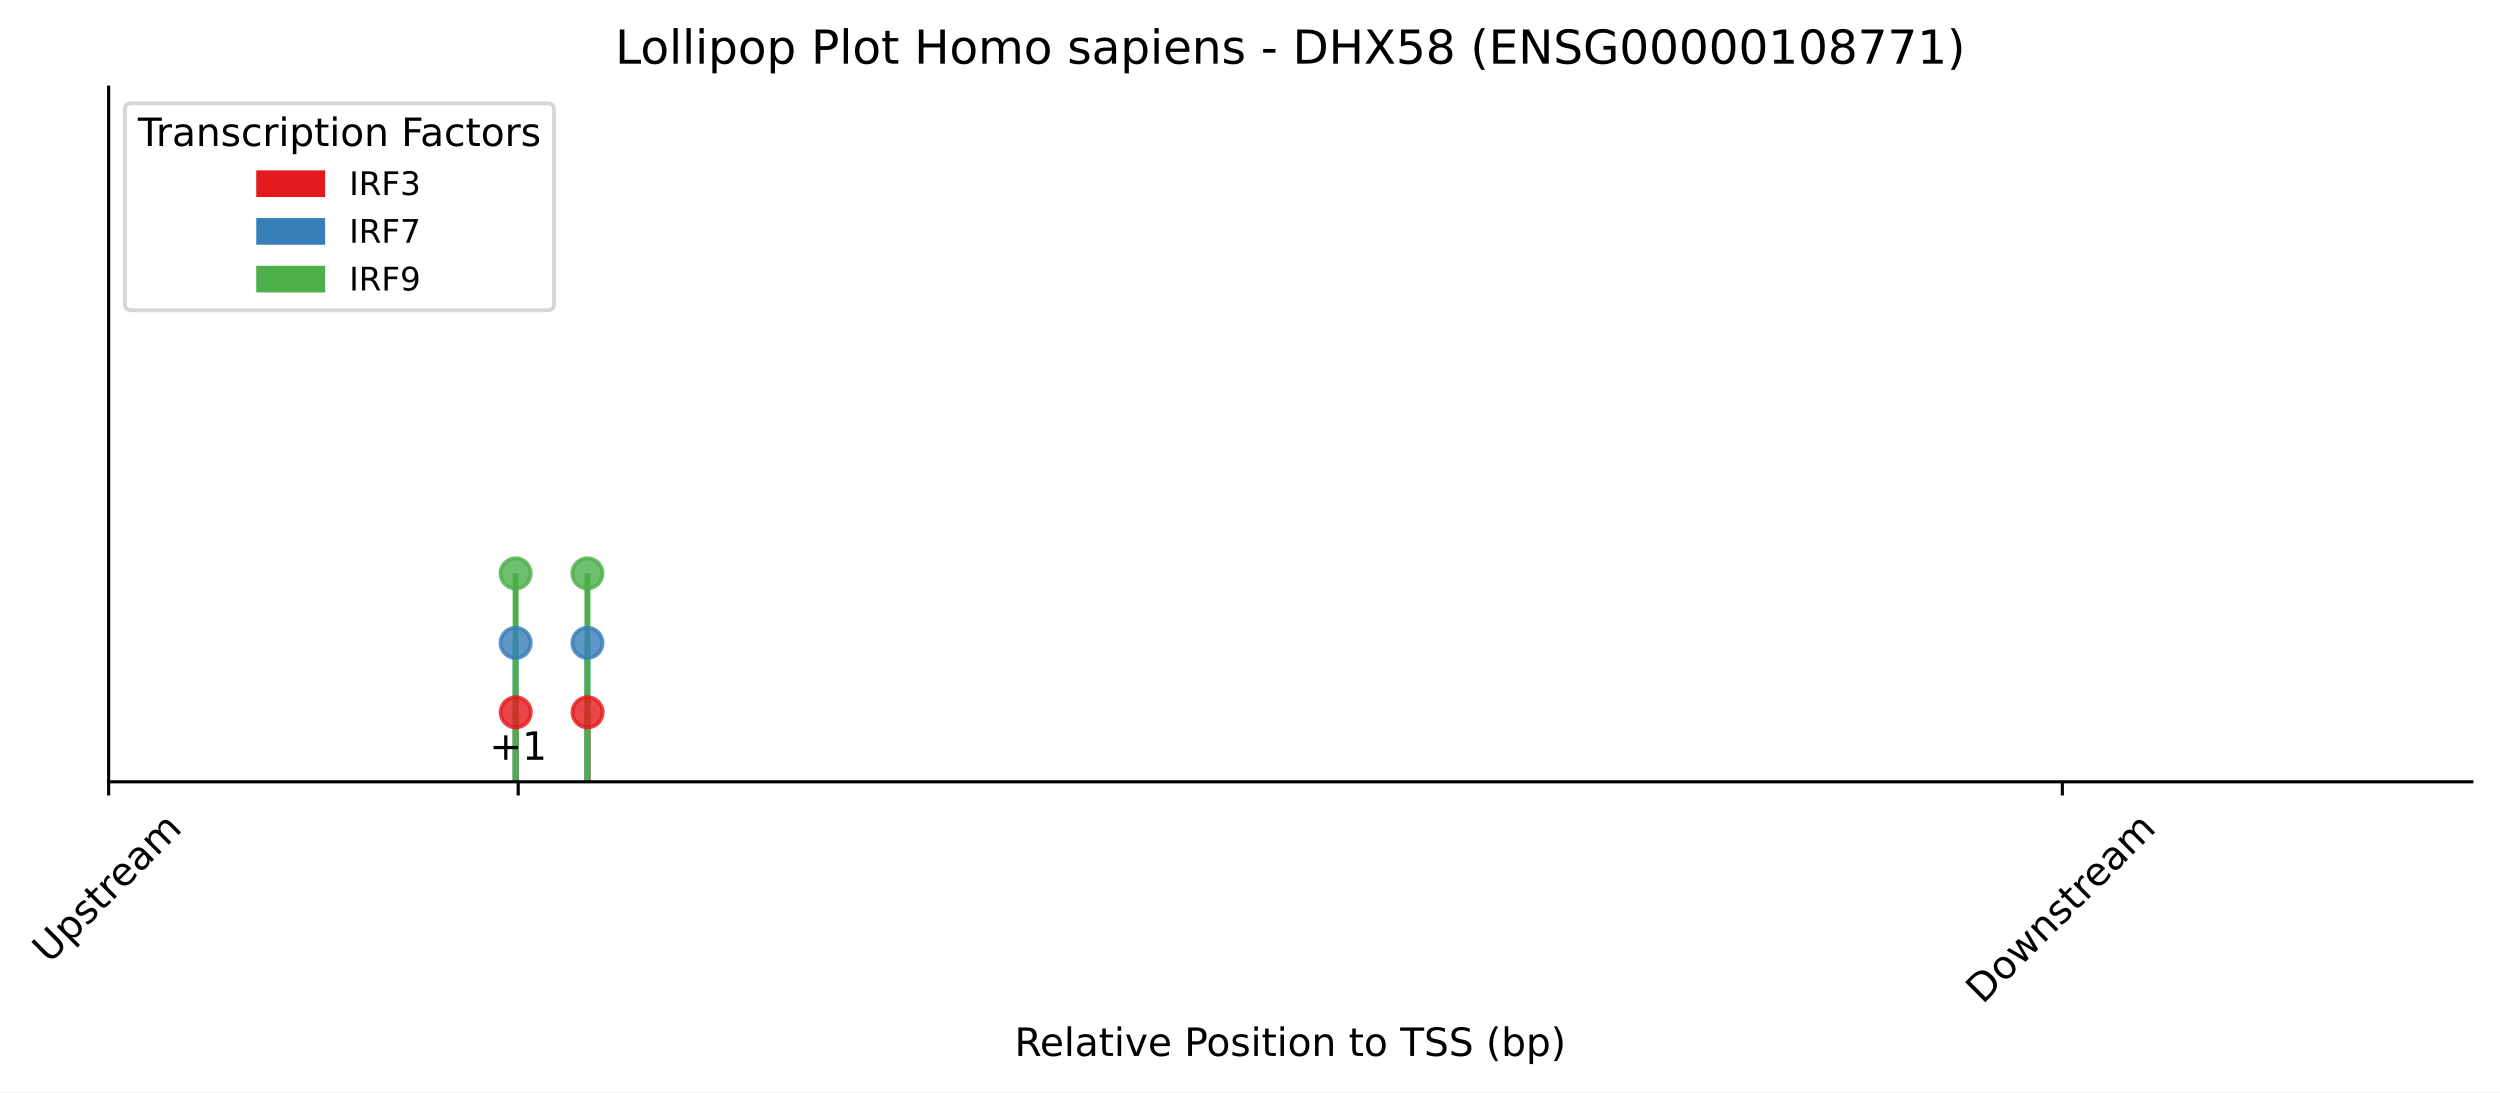
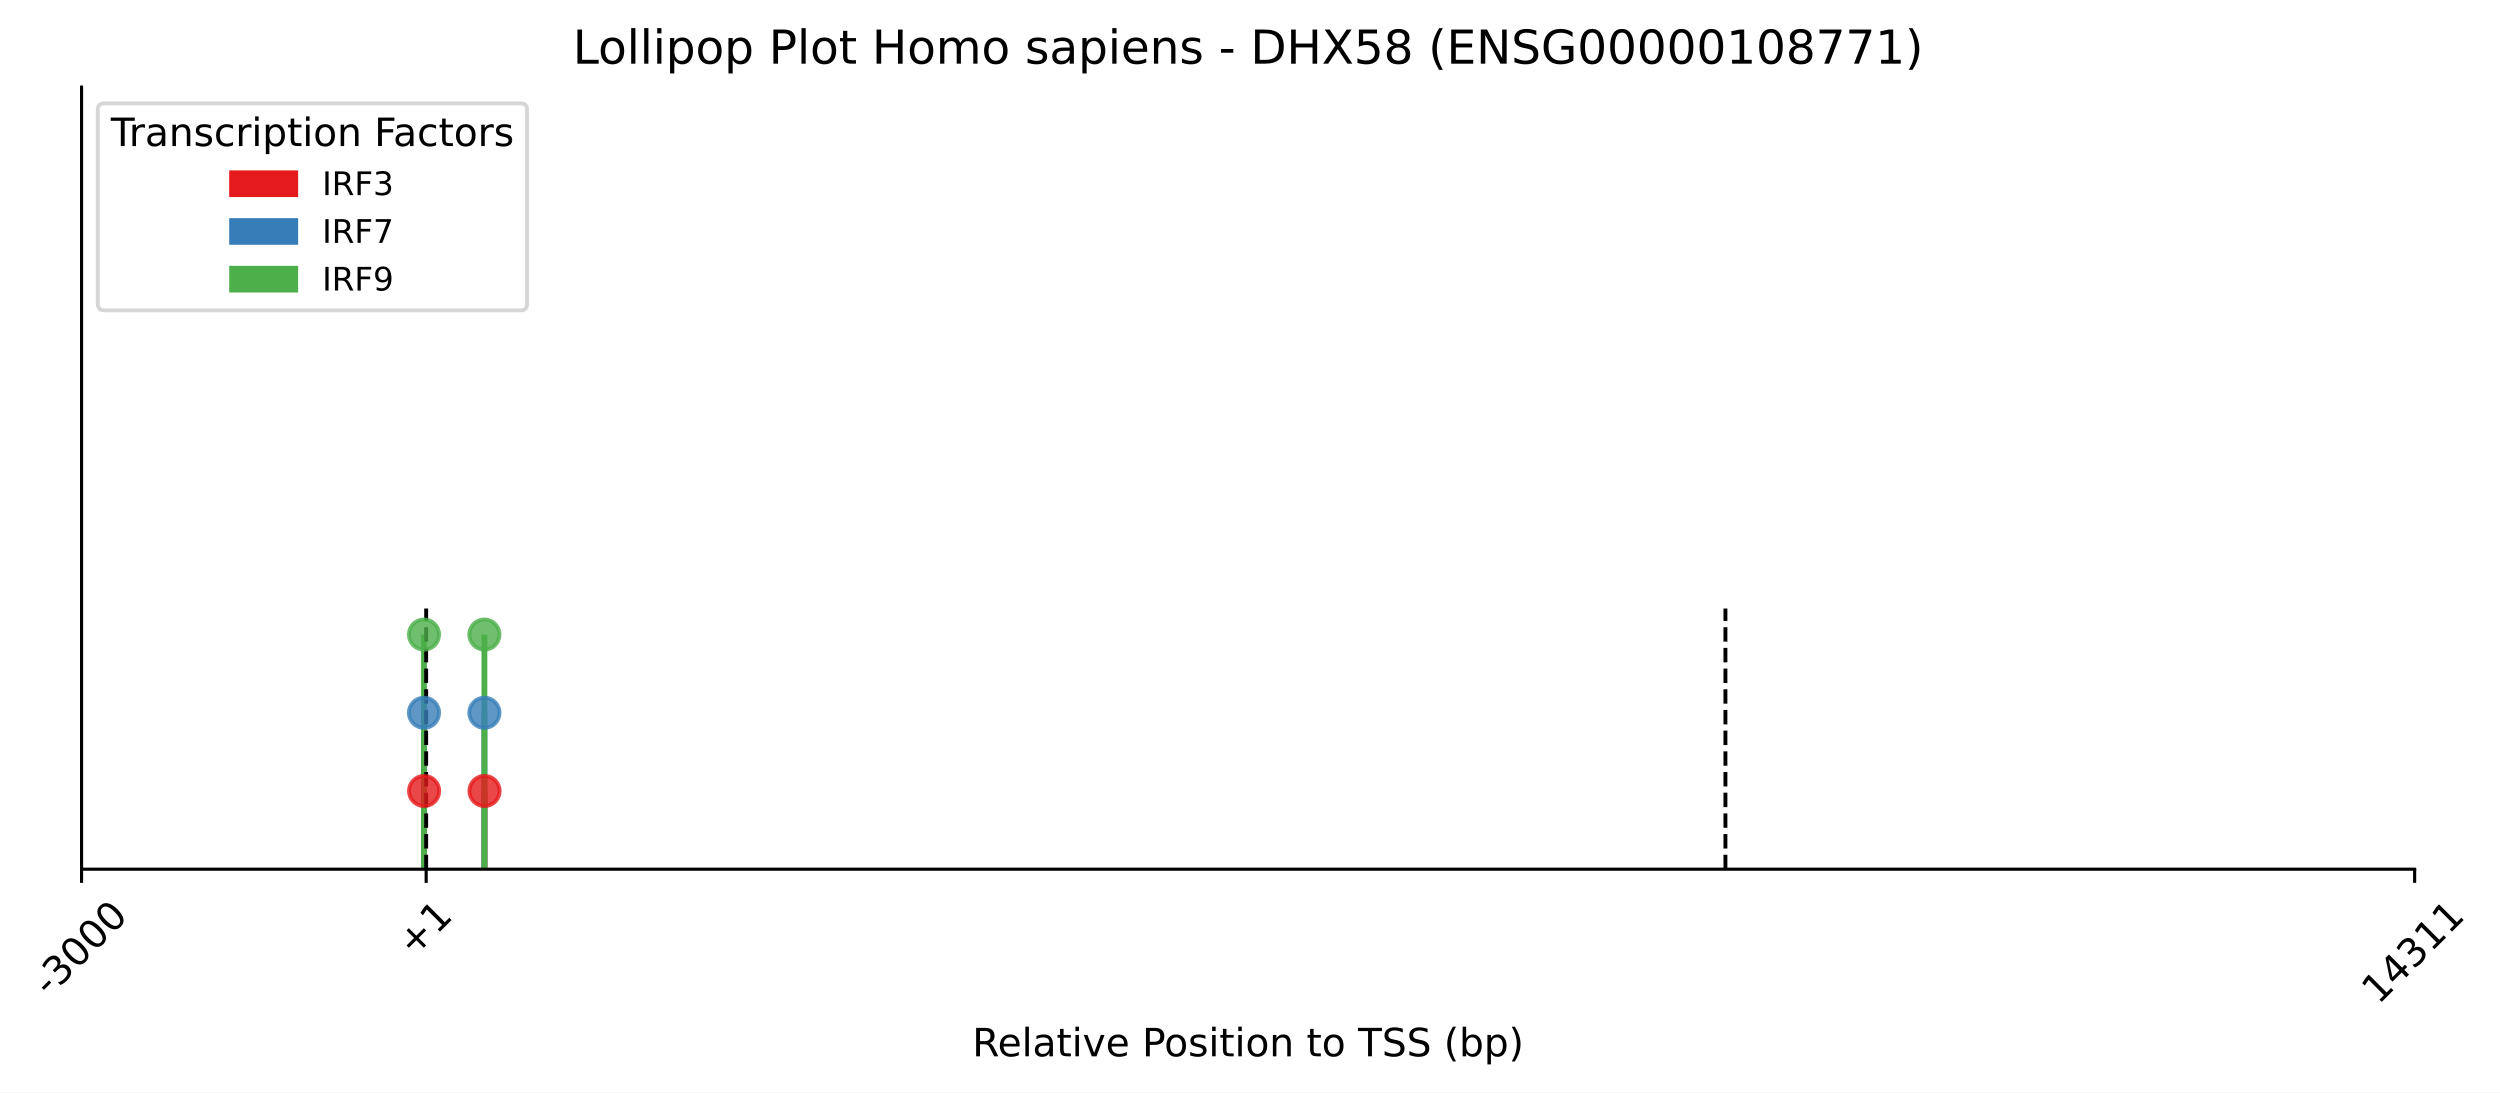
- <svg xmlns="http://www.w3.org/2000/svg" xmlns:xlink="http://www.w3.org/1999/xlink" width="640.663pt" height="279.88pt" viewBox="0 0 640.663 279.88" version="1.1">
+ <svg xmlns="http://www.w3.org/2000/svg" xmlns:xlink="http://www.w3.org/1999/xlink" width="640.495pt" height="279.902pt" viewBox="0 0 640.495 279.902" version="1.1">
  <defs>
    <style type="text/css">*{stroke-linejoin: round; stroke-linecap: butt}</style>
  </defs>
  <g id="figure_1">
    <g id="patch_1">
-       <path d="M -0 279.88  L 640.663 279.88  L 640.663 0  L -0 0  z " style="fill: #ffffff" />
+       <path d="M 0 279.902  L 640.495 279.902  L 640.495 0  L 0 0  z " style="fill: #ffffff" />
    </g>
    <g id="axes_1">
      <g id="patch_2">
-         <path d="M 27.841 200.348  L 633.463 200.348  L 633.463 22.318  L 27.841 22.318  z " style="fill: #ffffff" />
+         <path d="M 20.895 222.686  L 618.626 222.686  L 618.626 22.318  L 20.895 22.318  z " style="fill: #ffffff" />
      </g>
      <g id="matplotlib.axis_1">
        <g id="xtick_1">
          <g id="line2d_1">
            <defs>
-               <path id="m7aa090ef1b" d="M 0 0  L 0 3.5  " style="stroke: #000000; stroke-width: 0.8" />
+               <path id="m6e19805b40" d="M 0 0  L 0 3.5  " style="stroke: #000000; stroke-width: 0.8" />
            </defs>
            <g>
-               <use xlink:href="#m7aa090ef1b" x="27.841" y="200.348" style="stroke: #000000; stroke-width: 0.8" />
+               <use xlink:href="#m6e19805b40" x="20.895" y="222.686" style="stroke: #000000; stroke-width: 0.8" />
            </g>
          </g>
          <g id="text_1">
-             <g transform="translate(12.57291 247.1605) rotate(-45) scale(0.1 -0.1)">
+             <g transform="translate(12.57291 255.6056) rotate(-45) scale(0.1 -0.1)">
              <defs>
-                 <path id="DejaVuSans-55" d="M 556 4666  L 1191 4666  L 1191 1831  Q 1191 1081 1462 751  Q 1734 422 2344 422  Q 2950 422 3222 751  Q 3494 1081 3494 1831  L 3494 4666  L 4128 4666  L 4128 1753  Q 4128 841 3676 375  Q 3225 -91 2344 -91  Q 1459 -91 1007 375  Q 556 841 556 1753  L 556 4666  z " transform="scale(0.015625)" />
-                 <path id="DejaVuSans-70" d="M 1159 525  L 1159 -1331  L 581 -1331  L 581 3500  L 1159 3500  L 1159 2969  Q 1341 3281 1617 3432  Q 1894 3584 2278 3584  Q 2916 3584 3314 3078  Q 3713 2572 3713 1747  Q 3713 922 3314 415  Q 2916 -91 2278 -91  Q 1894 -91 1617 61  Q 1341 213 1159 525  z M 3116 1747  Q 3116 2381 2855 2742  Q 2594 3103 2138 3103  Q 1681 3103 1420 2742  Q 1159 2381 1159 1747  Q 1159 1113 1420 752  Q 1681 391 2138 391  Q 2594 391 2855 752  Q 3116 1113 3116 1747  z " transform="scale(0.015625)" />
-                 <path id="DejaVuSans-73" d="M 2834 3397  L 2834 2853  Q 2591 2978 2328 3040  Q 2066 3103 1784 3103  Q 1356 3103 1142 2972  Q 928 2841 928 2578  Q 928 2378 1081 2264  Q 1234 2150 1697 2047  L 1894 2003  Q 2506 1872 2764 1633  Q 3022 1394 3022 966  Q 3022 478 2636 193  Q 2250 -91 1575 -91  Q 1294 -91 989 -36  Q 684 19 347 128  L 347 722  Q 666 556 975 473  Q 1284 391 1588 391  Q 1994 391 2212 530  Q 2431 669 2431 922  Q 2431 1156 2273 1281  Q 2116 1406 1581 1522  L 1381 1569  Q 847 1681 609 1914  Q 372 2147 372 2553  Q 372 3047 722 3315  Q 1072 3584 1716 3584  Q 2034 3584 2315 3537  Q 2597 3491 2834 3397  z " transform="scale(0.015625)" />
-                 <path id="DejaVuSans-74" d="M 1172 4494  L 1172 3500  L 2356 3500  L 2356 3053  L 1172 3053  L 1172 1153  Q 1172 725 1289 603  Q 1406 481 1766 481  L 2356 481  L 2356 0  L 1766 0  Q 1100 0 847 248  Q 594 497 594 1153  L 594 3053  L 172 3053  L 172 3500  L 594 3500  L 594 4494  L 1172 4494  z " transform="scale(0.015625)" />
-                 <path id="DejaVuSans-72" d="M 2631 2963  Q 2534 3019 2420 3045  Q 2306 3072 2169 3072  Q 1681 3072 1420 2755  Q 1159 2438 1159 1844  L 1159 0  L 581 0  L 581 3500  L 1159 3500  L 1159 2956  Q 1341 3275 1631 3429  Q 1922 3584 2338 3584  Q 2397 3584 2469 3576  Q 2541 3569 2628 3553  L 2631 2963  z " transform="scale(0.015625)" />
-                 <path id="DejaVuSans-65" d="M 3597 1894  L 3597 1613  L 953 1613  Q 991 1019 1311 708  Q 1631 397 2203 397  Q 2534 397 2845 478  Q 3156 559 3463 722  L 3463 178  Q 3153 47 2828 -22  Q 2503 -91 2169 -91  Q 1331 -91 842 396  Q 353 884 353 1716  Q 353 2575 817 3079  Q 1281 3584 2069 3584  Q 2775 3584 3186 3129  Q 3597 2675 3597 1894  z M 3022 2063  Q 3016 2534 2758 2815  Q 2500 3097 2075 3097  Q 1594 3097 1305 2825  Q 1016 2553 972 2059  L 3022 2063  z " transform="scale(0.015625)" />
-                 <path id="DejaVuSans-61" d="M 2194 1759  Q 1497 1759 1228 1600  Q 959 1441 959 1056  Q 959 750 1161 570  Q 1363 391 1709 391  Q 2188 391 2477 730  Q 2766 1069 2766 1631  L 2766 1759  L 2194 1759  z M 3341 1997  L 3341 0  L 2766 0  L 2766 531  Q 2569 213 2275 61  Q 1981 -91 1556 -91  Q 1019 -91 701 211  Q 384 513 384 1019  Q 384 1609 779 1909  Q 1175 2209 1959 2209  L 2766 2209  L 2766 2266  Q 2766 2663 2505 2880  Q 2244 3097 1772 3097  Q 1472 3097 1187 3025  Q 903 2953 641 2809  L 641 3341  Q 956 3463 1253 3523  Q 1550 3584 1831 3584  Q 2591 3584 2966 3190  Q 3341 2797 3341 1997  z " transform="scale(0.015625)" />
-                 <path id="DejaVuSans-6d" d="M 3328 2828  Q 3544 3216 3844 3400  Q 4144 3584 4550 3584  Q 5097 3584 5394 3201  Q 5691 2819 5691 2113  L 5691 0  L 5113 0  L 5113 2094  Q 5113 2597 4934 2840  Q 4756 3084 4391 3084  Q 3944 3084 3684 2787  Q 3425 2491 3425 1978  L 3425 0  L 2847 0  L 2847 2094  Q 2847 2600 2669 2842  Q 2491 3084 2119 3084  Q 1678 3084 1418 2786  Q 1159 2488 1159 1978  L 1159 0  L 581 0  L 581 3500  L 1159 3500  L 1159 2956  Q 1356 3278 1631 3431  Q 1906 3584 2284 3584  Q 2666 3584 2933 3390  Q 3200 3197 3328 2828  z " transform="scale(0.015625)" />
+                 <path id="DejaVuSans-2d" d="M 313 2009  L 1997 2009  L 1997 1497  L 313 1497  L 313 2009  z " transform="scale(0.015625)" />
+                 <path id="DejaVuSans-33" d="M 2597 2516  Q 3050 2419 3304 2112  Q 3559 1806 3559 1356  Q 3559 666 3084 287  Q 2609 -91 1734 -91  Q 1441 -91 1130 -33  Q 819 25 488 141  L 488 750  Q 750 597 1062 519  Q 1375 441 1716 441  Q 2309 441 2620 675  Q 2931 909 2931 1356  Q 2931 1769 2642 2001  Q 2353 2234 1838 2234  L 1294 2234  L 1294 2753  L 1863 2753  Q 2328 2753 2575 2939  Q 2822 3125 2822 3475  Q 2822 3834 2567 4026  Q 2313 4219 1838 4219  Q 1578 4219 1281 4162  Q 984 4106 628 3988  L 628 4550  Q 988 4650 1302 4700  Q 1616 4750 1894 4750  Q 2613 4750 3031 4423  Q 3450 4097 3450 3541  Q 3450 3153 3228 2886  Q 3006 2619 2597 2516  z " transform="scale(0.015625)" />
+                 <path id="DejaVuSans-30" d="M 2034 4250  Q 1547 4250 1301 3770  Q 1056 3291 1056 2328  Q 1056 1369 1301 889  Q 1547 409 2034 409  Q 2525 409 2770 889  Q 3016 1369 3016 2328  Q 3016 3291 2770 3770  Q 2525 4250 2034 4250  z M 2034 4750  Q 2819 4750 3233 4129  Q 3647 3509 3647 2328  Q 3647 1150 3233 529  Q 2819 -91 2034 -91  Q 1250 -91 836 529  Q 422 1150 422 2328  Q 422 3509 836 4129  Q 1250 4750 2034 4750  z " transform="scale(0.015625)" />
              </defs>
-               <use xlink:href="#DejaVuSans-55" />
-               <use xlink:href="#DejaVuSans-70" x="73.193" />
-               <use xlink:href="#DejaVuSans-73" x="136.67" />
-               <use xlink:href="#DejaVuSans-74" x="188.77" />
-               <use xlink:href="#DejaVuSans-72" x="227.979" />
-               <use xlink:href="#DejaVuSans-65" x="266.842" />
-               <use xlink:href="#DejaVuSans-61" x="328.365" />
-               <use xlink:href="#DejaVuSans-6d" x="389.645" />
+               <use xlink:href="#DejaVuSans-2d" />
+               <use xlink:href="#DejaVuSans-33" x="36.084" />
+               <use xlink:href="#DejaVuSans-30" x="99.707" />
+               <use xlink:href="#DejaVuSans-30" x="163.33" />
+               <use xlink:href="#DejaVuSans-30" x="226.953" />
            </g>
          </g>
        </g>
        <g id="xtick_2">
          <g id="line2d_2">
            <g>
-               <use xlink:href="#m7aa090ef1b" x="132.796" y="200.348" style="stroke: #000000; stroke-width: 0.8" />
+               <use xlink:href="#m6e19805b40" x="109.182" y="222.686" style="stroke: #000000; stroke-width: 0.8" />
+             </g>
+           </g>
+           <g id="text_2">
+             <g transform="translate(105.9209 245.4829) rotate(-45) scale(0.1 -0.1)">
+               <defs>
+                 <path id="DejaVuSans-2b" d="M 2944 4013  L 2944 2272  L 4684 2272  L 4684 1741  L 2944 1741  L 2944 0  L 2419 0  L 2419 1741  L 678 1741  L 678 2272  L 2419 2272  L 2419 4013  L 2944 4013  z " transform="scale(0.015625)" />
+                 <path id="DejaVuSans-31" d="M 794 531  L 1825 531  L 1825 4091  L 703 3866  L 703 4441  L 1819 4666  L 2450 4666  L 2450 531  L 3481 531  L 3481 0  L 794 0  L 794 531  z " transform="scale(0.015625)" />
+               </defs>
+               <use xlink:href="#DejaVuSans-2b" />
+               <use xlink:href="#DejaVuSans-31" x="83.789" />
            </g>
          </g>
        </g>
        <g id="xtick_3">
          <g id="line2d_3">
            <g>
-               <use xlink:href="#m7aa090ef1b" x="528.509" y="200.348" style="stroke: #000000; stroke-width: 0.8" />
-             </g>
-           </g>
-           <g id="text_2">
-             <g transform="translate(508.0546 257.5318) rotate(-45) scale(0.1 -0.1)">
+               <use xlink:href="#m6e19805b40" x="618.626" y="222.686" style="stroke: #000000; stroke-width: 0.8" />
+             </g>
+           </g>
+           <g id="text_3">
+             <g transform="translate(609.3293 257.5534) rotate(-45) scale(0.1 -0.1)">
              <defs>
-                 <path id="DejaVuSans-44" d="M 1259 4147  L 1259 519  L 2022 519  Q 2988 519 3436 956  Q 3884 1394 3884 2338  Q 3884 3275 3436 3711  Q 2988 4147 2022 4147  L 1259 4147  z M 628 4666  L 1925 4666  Q 3281 4666 3915 4102  Q 4550 3538 4550 2338  Q 4550 1131 3912 565  Q 3275 0 1925 0  L 628 0  L 628 4666  z " transform="scale(0.015625)" />
-                 <path id="DejaVuSans-6f" d="M 1959 3097  Q 1497 3097 1228 2736  Q 959 2375 959 1747  Q 959 1119 1226 758  Q 1494 397 1959 397  Q 2419 397 2687 759  Q 2956 1122 2956 1747  Q 2956 2369 2687 2733  Q 2419 3097 1959 3097  z M 1959 3584  Q 2709 3584 3137 3096  Q 3566 2609 3566 1747  Q 3566 888 3137 398  Q 2709 -91 1959 -91  Q 1206 -91 779 398  Q 353 888 353 1747  Q 353 2609 779 3096  Q 1206 3584 1959 3584  z " transform="scale(0.015625)" />
-                 <path id="DejaVuSans-77" d="M 269 3500  L 844 3500  L 1563 769  L 2278 3500  L 2956 3500  L 3675 769  L 4391 3500  L 4966 3500  L 4050 0  L 3372 0  L 2619 2869  L 1863 0  L 1184 0  L 269 3500  z " transform="scale(0.015625)" />
-                 <path id="DejaVuSans-6e" d="M 3513 2113  L 3513 0  L 2938 0  L 2938 2094  Q 2938 2591 2744 2837  Q 2550 3084 2163 3084  Q 1697 3084 1428 2787  Q 1159 2491 1159 1978  L 1159 0  L 581 0  L 581 3500  L 1159 3500  L 1159 2956  Q 1366 3272 1645 3428  Q 1925 3584 2291 3584  Q 2894 3584 3203 3211  Q 3513 2838 3513 2113  z " transform="scale(0.015625)" />
+                 <path id="DejaVuSans-34" d="M 2419 4116  L 825 1625  L 2419 1625  L 2419 4116  z M 2253 4666  L 3047 4666  L 3047 1625  L 3713 1625  L 3713 1100  L 3047 1100  L 3047 0  L 2419 0  L 2419 1100  L 313 1100  L 313 1709  L 2253 4666  z " transform="scale(0.015625)" />
              </defs>
-               <use xlink:href="#DejaVuSans-44" />
-               <use xlink:href="#DejaVuSans-6f" x="77.002" />
-               <use xlink:href="#DejaVuSans-77" x="138.184" />
-               <use xlink:href="#DejaVuSans-6e" x="219.971" />
-               <use xlink:href="#DejaVuSans-73" x="283.35" />
-               <use xlink:href="#DejaVuSans-74" x="335.449" />
-               <use xlink:href="#DejaVuSans-72" x="374.658" />
-               <use xlink:href="#DejaVuSans-65" x="413.521" />
-               <use xlink:href="#DejaVuSans-61" x="475.045" />
-               <use xlink:href="#DejaVuSans-6d" x="536.324" />
-             </g>
-           </g>
-         </g>
-         <g id="text_3">
-           <g transform="translate(259.996 270.6008) scale(0.1 -0.1)">
+               <use xlink:href="#DejaVuSans-31" />
+               <use xlink:href="#DejaVuSans-34" x="63.623" />
+               <use xlink:href="#DejaVuSans-33" x="127.246" />
+               <use xlink:href="#DejaVuSans-31" x="190.869" />
+               <use xlink:href="#DejaVuSans-31" x="254.492" />
+             </g>
+           </g>
+         </g>
+         <g id="text_4">
+           <g transform="translate(249.1042 270.6224) scale(0.1 -0.1)">
            <defs>
              <path id="DejaVuSans-52" d="M 2841 2188  Q 3044 2119 3236 1894  Q 3428 1669 3622 1275  L 4263 0  L 3584 0  L 2988 1197  Q 2756 1666 2539 1819  Q 2322 1972 1947 1972  L 1259 1972  L 1259 0  L 628 0  L 628 4666  L 2053 4666  Q 2853 4666 3247 4331  Q 3641 3997 3641 3322  Q 3641 2881 3436 2590  Q 3231 2300 2841 2188  z M 1259 4147  L 1259 2491  L 2053 2491  Q 2509 2491 2742 2702  Q 2975 2913 2975 3322  Q 2975 3731 2742 3939  Q 2509 4147 2053 4147  L 1259 4147  z " transform="scale(0.015625)" />
+               <path id="DejaVuSans-65" d="M 3597 1894  L 3597 1613  L 953 1613  Q 991 1019 1311 708  Q 1631 397 2203 397  Q 2534 397 2845 478  Q 3156 559 3463 722  L 3463 178  Q 3153 47 2828 -22  Q 2503 -91 2169 -91  Q 1331 -91 842 396  Q 353 884 353 1716  Q 353 2575 817 3079  Q 1281 3584 2069 3584  Q 2775 3584 3186 3129  Q 3597 2675 3597 1894  z M 3022 2063  Q 3016 2534 2758 2815  Q 2500 3097 2075 3097  Q 1594 3097 1305 2825  Q 1016 2553 972 2059  L 3022 2063  z " transform="scale(0.015625)" />
              <path id="DejaVuSans-6c" d="M 603 4863  L 1178 4863  L 1178 0  L 603 0  L 603 4863  z " transform="scale(0.015625)" />
+               <path id="DejaVuSans-61" d="M 2194 1759  Q 1497 1759 1228 1600  Q 959 1441 959 1056  Q 959 750 1161 570  Q 1363 391 1709 391  Q 2188 391 2477 730  Q 2766 1069 2766 1631  L 2766 1759  L 2194 1759  z M 3341 1997  L 3341 0  L 2766 0  L 2766 531  Q 2569 213 2275 61  Q 1981 -91 1556 -91  Q 1019 -91 701 211  Q 384 513 384 1019  Q 384 1609 779 1909  Q 1175 2209 1959 2209  L 2766 2209  L 2766 2266  Q 2766 2663 2505 2880  Q 2244 3097 1772 3097  Q 1472 3097 1187 3025  Q 903 2953 641 2809  L 641 3341  Q 956 3463 1253 3523  Q 1550 3584 1831 3584  Q 2591 3584 2966 3190  Q 3341 2797 3341 1997  z " transform="scale(0.015625)" />
+               <path id="DejaVuSans-74" d="M 1172 4494  L 1172 3500  L 2356 3500  L 2356 3053  L 1172 3053  L 1172 1153  Q 1172 725 1289 603  Q 1406 481 1766 481  L 2356 481  L 2356 0  L 1766 0  Q 1100 0 847 248  Q 594 497 594 1153  L 594 3053  L 172 3053  L 172 3500  L 594 3500  L 594 4494  L 1172 4494  z " transform="scale(0.015625)" />
              <path id="DejaVuSans-69" d="M 603 3500  L 1178 3500  L 1178 0  L 603 0  L 603 3500  z M 603 4863  L 1178 4863  L 1178 4134  L 603 4134  L 603 4863  z " transform="scale(0.015625)" />
              <path id="DejaVuSans-76" d="M 191 3500  L 800 3500  L 1894 563  L 2988 3500  L 3597 3500  L 2284 0  L 1503 0  L 191 3500  z " transform="scale(0.015625)" />
              <path id="DejaVuSans-20" transform="scale(0.015625)" />
              <path id="DejaVuSans-50" d="M 1259 4147  L 1259 2394  L 2053 2394  Q 2494 2394 2734 2622  Q 2975 2850 2975 3272  Q 2975 3691 2734 3919  Q 2494 4147 2053 4147  L 1259 4147  z M 628 4666  L 2053 4666  Q 2838 4666 3239 4311  Q 3641 3956 3641 3272  Q 3641 2581 3239 2228  Q 2838 1875 2053 1875  L 1259 1875  L 1259 0  L 628 0  L 628 4666  z " transform="scale(0.015625)" />
+               <path id="DejaVuSans-6f" d="M 1959 3097  Q 1497 3097 1228 2736  Q 959 2375 959 1747  Q 959 1119 1226 758  Q 1494 397 1959 397  Q 2419 397 2687 759  Q 2956 1122 2956 1747  Q 2956 2369 2687 2733  Q 2419 3097 1959 3097  z M 1959 3584  Q 2709 3584 3137 3096  Q 3566 2609 3566 1747  Q 3566 888 3137 398  Q 2709 -91 1959 -91  Q 1206 -91 779 398  Q 353 888 353 1747  Q 353 2609 779 3096  Q 1206 3584 1959 3584  z " transform="scale(0.015625)" />
+               <path id="DejaVuSans-73" d="M 2834 3397  L 2834 2853  Q 2591 2978 2328 3040  Q 2066 3103 1784 3103  Q 1356 3103 1142 2972  Q 928 2841 928 2578  Q 928 2378 1081 2264  Q 1234 2150 1697 2047  L 1894 2003  Q 2506 1872 2764 1633  Q 3022 1394 3022 966  Q 3022 478 2636 193  Q 2250 -91 1575 -91  Q 1294 -91 989 -36  Q 684 19 347 128  L 347 722  Q 666 556 975 473  Q 1284 391 1588 391  Q 1994 391 2212 530  Q 2431 669 2431 922  Q 2431 1156 2273 1281  Q 2116 1406 1581 1522  L 1381 1569  Q 847 1681 609 1914  Q 372 2147 372 2553  Q 372 3047 722 3315  Q 1072 3584 1716 3584  Q 2034 3584 2315 3537  Q 2597 3491 2834 3397  z " transform="scale(0.015625)" />
+               <path id="DejaVuSans-6e" d="M 3513 2113  L 3513 0  L 2938 0  L 2938 2094  Q 2938 2591 2744 2837  Q 2550 3084 2163 3084  Q 1697 3084 1428 2787  Q 1159 2491 1159 1978  L 1159 0  L 581 0  L 581 3500  L 1159 3500  L 1159 2956  Q 1366 3272 1645 3428  Q 1925 3584 2291 3584  Q 2894 3584 3203 3211  Q 3513 2838 3513 2113  z " transform="scale(0.015625)" />
              <path id="DejaVuSans-54" d="M -19 4666  L 3928 4666  L 3928 4134  L 2272 4134  L 2272 0  L 1638 0  L 1638 4134  L -19 4134  L -19 4666  z " transform="scale(0.015625)" />
              <path id="DejaVuSans-53" d="M 3425 4513  L 3425 3897  Q 3066 4069 2747 4153  Q 2428 4238 2131 4238  Q 1616 4238 1336 4038  Q 1056 3838 1056 3469  Q 1056 3159 1242 3001  Q 1428 2844 1947 2747  L 2328 2669  Q 3034 2534 3370 2195  Q 3706 1856 3706 1288  Q 3706 609 3251 259  Q 2797 -91 1919 -91  Q 1588 -91 1214 -16  Q 841 59 441 206  L 441 856  Q 825 641 1194 531  Q 1563 422 1919 422  Q 2459 422 2753 634  Q 3047 847 3047 1241  Q 3047 1584 2836 1778  Q 2625 1972 2144 2069  L 1759 2144  Q 1053 2284 737 2584  Q 422 2884 422 3419  Q 422 4038 858 4394  Q 1294 4750 2059 4750  Q 2388 4750 2728 4690  Q 3069 4631 3425 4513  z " transform="scale(0.015625)" />
              <path id="DejaVuSans-28" d="M 1984 4856  Q 1566 4138 1362 3434  Q 1159 2731 1159 2009  Q 1159 1288 1364 580  Q 1569 -128 1984 -844  L 1484 -844  Q 1016 -109 783 600  Q 550 1309 550 2009  Q 550 2706 781 3412  Q 1013 4119 1484 4856  L 1984 4856  z " transform="scale(0.015625)" />
              <path id="DejaVuSans-62" d="M 3116 1747  Q 3116 2381 2855 2742  Q 2594 3103 2138 3103  Q 1681 3103 1420 2742  Q 1159 2381 1159 1747  Q 1159 1113 1420 752  Q 1681 391 2138 391  Q 2594 391 2855 752  Q 3116 1113 3116 1747  z M 1159 2969  Q 1341 3281 1617 3432  Q 1894 3584 2278 3584  Q 2916 3584 3314 3078  Q 3713 2572 3713 1747  Q 3713 922 3314 415  Q 2916 -91 2278 -91  Q 1894 -91 1617 61  Q 1341 213 1159 525  L 1159 0  L 581 0  L 581 4863  L 1159 4863  L 1159 2969  z " transform="scale(0.015625)" />
+               <path id="DejaVuSans-70" d="M 1159 525  L 1159 -1331  L 581 -1331  L 581 3500  L 1159 3500  L 1159 2969  Q 1341 3281 1617 3432  Q 1894 3584 2278 3584  Q 2916 3584 3314 3078  Q 3713 2572 3713 1747  Q 3713 922 3314 415  Q 2916 -91 2278 -91  Q 1894 -91 1617 61  Q 1341 213 1159 525  z M 3116 1747  Q 3116 2381 2855 2742  Q 2594 3103 2138 3103  Q 1681 3103 1420 2742  Q 1159 2381 1159 1747  Q 1159 1113 1420 752  Q 1681 391 2138 391  Q 2594 391 2855 752  Q 3116 1113 3116 1747  z " transform="scale(0.015625)" />
              <path id="DejaVuSans-29" d="M 513 4856  L 1013 4856  Q 1481 4119 1714 3412  Q 1947 2706 1947 2009  Q 1947 1309 1714 600  Q 1481 -109 1013 -844  L 513 -844  Q 928 -128 1133 580  Q 1338 1288 1338 2009  Q 1338 2731 1133 3434  Q 928 4138 513 4856  z " transform="scale(0.015625)" />
            </defs>
            <use xlink:href="#DejaVuSans-52" />
            <use xlink:href="#DejaVuSans-65" x="64.982" />
            <use xlink:href="#DejaVuSans-6c" x="126.506" />
            <use xlink:href="#DejaVuSans-61" x="154.289" />
            <use xlink:href="#DejaVuSans-74" x="215.568" />
            <use xlink:href="#DejaVuSans-69" x="254.777" />
            <use xlink:href="#DejaVuSans-76" x="282.561" />
            <use xlink:href="#DejaVuSans-65" x="341.74" />
            <use xlink:href="#DejaVuSans-20" x="403.264" />
            <use xlink:href="#DejaVuSans-50" x="435.051" />
            <use xlink:href="#DejaVuSans-6f" x="491.729" />
            <use xlink:href="#DejaVuSans-73" x="552.91" />
            <use xlink:href="#DejaVuSans-69" x="605.01" />
            <use xlink:href="#DejaVuSans-74" x="632.793" />
            <use xlink:href="#DejaVuSans-69" x="672.002" />
            <use xlink:href="#DejaVuSans-6f" x="699.785" />
            <use xlink:href="#DejaVuSans-6e" x="760.967" />
            <use xlink:href="#DejaVuSans-20" x="824.346" />
            <use xlink:href="#DejaVuSans-74" x="856.133" />
            <use xlink:href="#DejaVuSans-6f" x="895.342" />
            <use xlink:href="#DejaVuSans-20" x="956.523" />
            <use xlink:href="#DejaVuSans-54" x="988.311" />
            <use xlink:href="#DejaVuSans-53" x="1049.395" />
            <use xlink:href="#DejaVuSans-53" x="1112.871" />
            <use xlink:href="#DejaVuSans-20" x="1176.348" />
            <use xlink:href="#DejaVuSans-28" x="1208.135" />
            <use xlink:href="#DejaVuSans-62" x="1247.148" />
            <use xlink:href="#DejaVuSans-70" x="1310.625" />
            <use xlink:href="#DejaVuSans-29" x="1374.102" />
          </g>
        </g>
      </g>
      <g id="matplotlib.axis_2" />
      <g id="LineCollection_1">
-         <path d="M 132.166 200.348  L 132.166 182.545  " clip-path="url(#p6c6b9d4f3d)" style="fill: none; stroke: #e41a1c; stroke-width: 1.5" />
+         <path d="M 108.652 222.686  L 108.652 202.649  " clip-path="url(#p2446fa6e58)" style="fill: none; stroke: #e41a1c; stroke-width: 1.5" />
      </g>
      <g id="LineCollection_2">
-         <path d="M 150.568 200.348  L 150.568 182.545  " clip-path="url(#p6c6b9d4f3d)" style="fill: none; stroke: #e41a1c; stroke-width: 1.5" />
+         <path d="M 124.132 222.686  L 124.132 202.649  " clip-path="url(#p2446fa6e58)" style="fill: none; stroke: #e41a1c; stroke-width: 1.5" />
      </g>
      <g id="LineCollection_3">
-         <path d="M 132.131 200.348  L 132.131 164.742  " clip-path="url(#p6c6b9d4f3d)" style="fill: none; stroke: #377eb8; stroke-width: 1.5" />
+         <path d="M 108.623 222.686  L 108.623 182.612  " clip-path="url(#p2446fa6e58)" style="fill: none; stroke: #377eb8; stroke-width: 1.5" />
      </g>
      <g id="LineCollection_4">
-         <path d="M 150.533 200.348  L 150.533 164.742  " clip-path="url(#p6c6b9d4f3d)" style="fill: none; stroke: #377eb8; stroke-width: 1.5" />
+         <path d="M 124.102 222.686  L 124.102 182.612  " clip-path="url(#p2446fa6e58)" style="fill: none; stroke: #377eb8; stroke-width: 1.5" />
      </g>
      <g id="LineCollection_5">
-         <path d="M 132.131 200.348  L 132.131 146.939  " clip-path="url(#p6c6b9d4f3d)" style="fill: none; stroke: #4daf4a; stroke-width: 1.5" />
+         <path d="M 108.623 222.686  L 108.623 162.575  " clip-path="url(#p2446fa6e58)" style="fill: none; stroke: #4daf4a; stroke-width: 1.5" />
      </g>
      <g id="LineCollection_6">
-         <path d="M 150.533 200.348  L 150.533 146.939  " clip-path="url(#p6c6b9d4f3d)" style="fill: none; stroke: #4daf4a; stroke-width: 1.5" />
+         <path d="M 124.102 222.686  L 124.102 162.575  " clip-path="url(#p2446fa6e58)" style="fill: none; stroke: #4daf4a; stroke-width: 1.5" />
+       </g>
+       <g id="line2d_4">
+         <path d="M 109.182 222.686  L 109.182 155.897  " clip-path="url(#p2446fa6e58)" style="fill: none; stroke-dasharray: 3.7,1.6; stroke-dashoffset: 0; stroke: #000000" />
+       </g>
+       <g id="line2d_5">
+         <path d="M 442.052 222.686  L 442.052 155.897  " clip-path="url(#p2446fa6e58)" style="fill: none; stroke-dasharray: 3.7,1.6; stroke-dashoffset: 0; stroke: #000000" />
      </g>
      <g id="patch_3">
-         <path d="M 27.841 200.348  L 27.841 22.318  " style="fill: none; stroke: #000000; stroke-width: 0.8; stroke-linejoin: miter; stroke-linecap: square" />
+         <path d="M 20.895 222.686  L 20.895 22.318  " style="fill: none; stroke: #000000; stroke-width: 0.8; stroke-linejoin: miter; stroke-linecap: square" />
      </g>
      <g id="patch_4">
-         <path d="M 27.841 200.348  L 633.463 200.348  " style="fill: none; stroke: #000000; stroke-width: 0.8; stroke-linejoin: miter; stroke-linecap: square" />
+         <path d="M 20.895 222.686  L 618.626 222.686  " style="fill: none; stroke: #000000; stroke-width: 0.8; stroke-linejoin: miter; stroke-linecap: square" />
      </g>
      <g id="PathCollection_1">
        <defs>
-           <path id="C0_0_6ad5490fbc" d="M 0 3.873  C 1.027 3.873 2.012 3.465 2.739 2.739  C 3.465 2.012 3.873 1.027 3.873 -0  C 3.873 -1.027 3.465 -2.012 2.739 -2.739  C 2.012 -3.465 1.027 -3.873 0 -3.873  C -1.027 -3.873 -2.012 -3.465 -2.739 -2.739  C -3.465 -2.012 -3.873 -1.027 -3.873 0  C -3.873 1.027 -3.465 2.012 -2.739 2.739  C -2.012 3.465 -1.027 3.873 0 3.873  z " />
+           <path id="C0_0_bfa47d2fe7" d="M 0 3.873  C 1.027 3.873 2.012 3.465 2.739 2.739  C 3.465 2.012 3.873 1.027 3.873 -0  C 3.873 -1.027 3.465 -2.012 2.739 -2.739  C 2.012 -3.465 1.027 -3.873 0 -3.873  C -1.027 -3.873 -2.012 -3.465 -2.739 -2.739  C -3.465 -2.012 -3.873 -1.027 -3.873 0  C -3.873 1.027 -3.465 2.012 -2.739 2.739  C -2.012 3.465 -1.027 3.873 0 3.873  z " />
        </defs>
-         <g clip-path="url(#p6c6b9d4f3d)">
-           <use xlink:href="#C0_0_6ad5490fbc" x="132.166" y="182.545" style="fill: #e41a1c; fill-opacity: 0.8; stroke: #e41a1c; stroke-opacity: 0.8" />
-         </g>
-         <g clip-path="url(#p6c6b9d4f3d)">
-           <use xlink:href="#C0_0_6ad5490fbc" x="150.568" y="182.545" style="fill: #e41a1c; fill-opacity: 0.8; stroke: #e41a1c; stroke-opacity: 0.8" />
-         </g>
-         <g clip-path="url(#p6c6b9d4f3d)">
-           <use xlink:href="#C0_0_6ad5490fbc" x="132.131" y="164.742" style="fill: #377eb8; fill-opacity: 0.8; stroke: #377eb8; stroke-opacity: 0.8" />
-         </g>
-         <g clip-path="url(#p6c6b9d4f3d)">
-           <use xlink:href="#C0_0_6ad5490fbc" x="150.533" y="164.742" style="fill: #377eb8; fill-opacity: 0.8; stroke: #377eb8; stroke-opacity: 0.8" />
-         </g>
-         <g clip-path="url(#p6c6b9d4f3d)">
-           <use xlink:href="#C0_0_6ad5490fbc" x="132.131" y="146.939" style="fill: #4daf4a; fill-opacity: 0.8; stroke: #4daf4a; stroke-opacity: 0.8" />
-         </g>
-         <g clip-path="url(#p6c6b9d4f3d)">
-           <use xlink:href="#C0_0_6ad5490fbc" x="150.533" y="146.939" style="fill: #4daf4a; fill-opacity: 0.8; stroke: #4daf4a; stroke-opacity: 0.8" />
-         </g>
-       </g>
-       <g id="text_4">
-         <g transform="translate(125.4247 194.7079) scale(0.1 -0.1)">
-           <defs>
-             <path id="DejaVuSans-2b" d="M 2944 4013  L 2944 2272  L 4684 2272  L 4684 1741  L 2944 1741  L 2944 0  L 2419 0  L 2419 1741  L 678 1741  L 678 2272  L 2419 2272  L 2419 4013  L 2944 4013  z " transform="scale(0.015625)" />
-             <path id="DejaVuSans-31" d="M 794 531  L 1825 531  L 1825 4091  L 703 3866  L 703 4441  L 1819 4666  L 2450 4666  L 2450 531  L 3481 531  L 3481 0  L 794 0  L 794 531  z " transform="scale(0.015625)" />
-           </defs>
-           <use xlink:href="#DejaVuSans-2b" />
-           <use xlink:href="#DejaVuSans-31" x="83.789" />
+         <g clip-path="url(#p2446fa6e58)">
+           <use xlink:href="#C0_0_bfa47d2fe7" x="108.652" y="202.649" style="fill: #e41a1c; fill-opacity: 0.8; stroke: #e41a1c; stroke-opacity: 0.8" />
+         </g>
+         <g clip-path="url(#p2446fa6e58)">
+           <use xlink:href="#C0_0_bfa47d2fe7" x="124.132" y="202.649" style="fill: #e41a1c; fill-opacity: 0.8; stroke: #e41a1c; stroke-opacity: 0.8" />
+         </g>
+         <g clip-path="url(#p2446fa6e58)">
+           <use xlink:href="#C0_0_bfa47d2fe7" x="108.623" y="182.612" style="fill: #377eb8; fill-opacity: 0.8; stroke: #377eb8; stroke-opacity: 0.8" />
+         </g>
+         <g clip-path="url(#p2446fa6e58)">
+           <use xlink:href="#C0_0_bfa47d2fe7" x="124.102" y="182.612" style="fill: #377eb8; fill-opacity: 0.8; stroke: #377eb8; stroke-opacity: 0.8" />
+         </g>
+         <g clip-path="url(#p2446fa6e58)">
+           <use xlink:href="#C0_0_bfa47d2fe7" x="108.623" y="162.575" style="fill: #4daf4a; fill-opacity: 0.8; stroke: #4daf4a; stroke-opacity: 0.8" />
+         </g>
+         <g clip-path="url(#p2446fa6e58)">
+           <use xlink:href="#C0_0_bfa47d2fe7" x="124.102" y="162.575" style="fill: #4daf4a; fill-opacity: 0.8; stroke: #4daf4a; stroke-opacity: 0.8" />
        </g>
      </g>
      <g id="text_5">
-         <g transform="translate(157.6516 16.31812) scale(0.12 -0.12)">
+         <g transform="translate(146.7598 16.31812) scale(0.12 -0.12)">
          <defs>
            <path id="DejaVuSans-4c" d="M 628 4666  L 1259 4666  L 1259 531  L 3531 531  L 3531 0  L 628 0  L 628 4666  z " transform="scale(0.015625)" />
            <path id="DejaVuSans-48" d="M 628 4666  L 1259 4666  L 1259 2753  L 3553 2753  L 3553 4666  L 4184 4666  L 4184 0  L 3553 0  L 3553 2222  L 1259 2222  L 1259 0  L 628 0  L 628 4666  z " transform="scale(0.015625)" />
-             <path id="DejaVuSans-2d" d="M 313 2009  L 1997 2009  L 1997 1497  L 313 1497  L 313 2009  z " transform="scale(0.015625)" />
+             <path id="DejaVuSans-6d" d="M 3328 2828  Q 3544 3216 3844 3400  Q 4144 3584 4550 3584  Q 5097 3584 5394 3201  Q 5691 2819 5691 2113  L 5691 0  L 5113 0  L 5113 2094  Q 5113 2597 4934 2840  Q 4756 3084 4391 3084  Q 3944 3084 3684 2787  Q 3425 2491 3425 1978  L 3425 0  L 2847 0  L 2847 2094  Q 2847 2600 2669 2842  Q 2491 3084 2119 3084  Q 1678 3084 1418 2786  Q 1159 2488 1159 1978  L 1159 0  L 581 0  L 581 3500  L 1159 3500  L 1159 2956  Q 1356 3278 1631 3431  Q 1906 3584 2284 3584  Q 2666 3584 2933 3390  Q 3200 3197 3328 2828  z " transform="scale(0.015625)" />
+             <path id="DejaVuSans-44" d="M 1259 4147  L 1259 519  L 2022 519  Q 2988 519 3436 956  Q 3884 1394 3884 2338  Q 3884 3275 3436 3711  Q 2988 4147 2022 4147  L 1259 4147  z M 628 4666  L 1925 4666  Q 3281 4666 3915 4102  Q 4550 3538 4550 2338  Q 4550 1131 3912 565  Q 3275 0 1925 0  L 628 0  L 628 4666  z " transform="scale(0.015625)" />
            <path id="DejaVuSans-58" d="M 403 4666  L 1081 4666  L 2241 2931  L 3406 4666  L 4084 4666  L 2584 2425  L 4184 0  L 3506 0  L 2194 1984  L 872 0  L 191 0  L 1856 2491  L 403 4666  z " transform="scale(0.015625)" />
            <path id="DejaVuSans-35" d="M 691 4666  L 3169 4666  L 3169 4134  L 1269 4134  L 1269 2991  Q 1406 3038 1543 3061  Q 1681 3084 1819 3084  Q 2600 3084 3056 2656  Q 3513 2228 3513 1497  Q 3513 744 3044 326  Q 2575 -91 1722 -91  Q 1428 -91 1123 -41  Q 819 9 494 109  L 494 744  Q 775 591 1075 516  Q 1375 441 1709 441  Q 2250 441 2565 725  Q 2881 1009 2881 1497  Q 2881 1984 2565 2268  Q 2250 2553 1709 2553  Q 1456 2553 1204 2497  Q 953 2441 691 2322  L 691 4666  z " transform="scale(0.015625)" />
            <path id="DejaVuSans-38" d="M 2034 2216  Q 1584 2216 1326 1975  Q 1069 1734 1069 1313  Q 1069 891 1326 650  Q 1584 409 2034 409  Q 2484 409 2743 651  Q 3003 894 3003 1313  Q 3003 1734 2745 1975  Q 2488 2216 2034 2216  z M 1403 2484  Q 997 2584 770 2862  Q 544 3141 544 3541  Q 544 4100 942 4425  Q 1341 4750 2034 4750  Q 2731 4750 3128 4425  Q 3525 4100 3525 3541  Q 3525 3141 3298 2862  Q 3072 2584 2669 2484  Q 3125 2378 3379 2068  Q 3634 1759 3634 1313  Q 3634 634 3220 271  Q 2806 -91 2034 -91  Q 1263 -91 848 271  Q 434 634 434 1313  Q 434 1759 690 2068  Q 947 2378 1403 2484  z M 1172 3481  Q 1172 3119 1398 2916  Q 1625 2713 2034 2713  Q 2441 2713 2670 2916  Q 2900 3119 2900 3481  Q 2900 3844 2670 4047  Q 2441 4250 2034 4250  Q 1625 4250 1398 4047  Q 1172 3844 1172 3481  z " transform="scale(0.015625)" />
            <path id="DejaVuSans-45" d="M 628 4666  L 3578 4666  L 3578 4134  L 1259 4134  L 1259 2753  L 3481 2753  L 3481 2222  L 1259 2222  L 1259 531  L 3634 531  L 3634 0  L 628 0  L 628 4666  z " transform="scale(0.015625)" />
            <path id="DejaVuSans-4e" d="M 628 4666  L 1478 4666  L 3547 763  L 3547 4666  L 4159 4666  L 4159 0  L 3309 0  L 1241 3903  L 1241 0  L 628 0  L 628 4666  z " transform="scale(0.015625)" />
            <path id="DejaVuSans-47" d="M 3809 666  L 3809 1919  L 2778 1919  L 2778 2438  L 4434 2438  L 4434 434  Q 4069 175 3628 42  Q 3188 -91 2688 -91  Q 1594 -91 976 548  Q 359 1188 359 2328  Q 359 3472 976 4111  Q 1594 4750 2688 4750  Q 3144 4750 3555 4637  Q 3966 4525 4313 4306  L 4313 3634  Q 3963 3931 3569 4081  Q 3175 4231 2741 4231  Q 1884 4231 1454 3753  Q 1025 3275 1025 2328  Q 1025 1384 1454 906  Q 1884 428 2741 428  Q 3075 428 3337 486  Q 3600 544 3809 666  z " transform="scale(0.015625)" />
-             <path id="DejaVuSans-30" d="M 2034 4250  Q 1547 4250 1301 3770  Q 1056 3291 1056 2328  Q 1056 1369 1301 889  Q 1547 409 2034 409  Q 2525 409 2770 889  Q 3016 1369 3016 2328  Q 3016 3291 2770 3770  Q 2525 4250 2034 4250  z M 2034 4750  Q 2819 4750 3233 4129  Q 3647 3509 3647 2328  Q 3647 1150 3233 529  Q 2819 -91 2034 -91  Q 1250 -91 836 529  Q 422 1150 422 2328  Q 422 3509 836 4129  Q 1250 4750 2034 4750  z " transform="scale(0.015625)" />
            <path id="DejaVuSans-37" d="M 525 4666  L 3525 4666  L 3525 4397  L 1831 0  L 1172 0  L 2766 4134  L 525 4134  L 525 4666  z " transform="scale(0.015625)" />
          </defs>
          <use xlink:href="#DejaVuSans-4c" />
          <use xlink:href="#DejaVuSans-6f" x="53.963" />
          <use xlink:href="#DejaVuSans-6c" x="115.145" />
          <use xlink:href="#DejaVuSans-6c" x="142.928" />
          <use xlink:href="#DejaVuSans-69" x="170.711" />
          <use xlink:href="#DejaVuSans-70" x="198.494" />
          <use xlink:href="#DejaVuSans-6f" x="261.971" />
          <use xlink:href="#DejaVuSans-70" x="323.152" />
          <use xlink:href="#DejaVuSans-20" x="386.629" />
          <use xlink:href="#DejaVuSans-50" x="418.416" />
          <use xlink:href="#DejaVuSans-6c" x="478.719" />
          <use xlink:href="#DejaVuSans-6f" x="506.502" />
          <use xlink:href="#DejaVuSans-74" x="567.684" />
          <use xlink:href="#DejaVuSans-20" x="606.893" />
          <use xlink:href="#DejaVuSans-48" x="638.68" />
          <use xlink:href="#DejaVuSans-6f" x="713.875" />
          <use xlink:href="#DejaVuSans-6d" x="775.057" />
          <use xlink:href="#DejaVuSans-6f" x="872.469" />
          <use xlink:href="#DejaVuSans-20" x="933.65" />
          <use xlink:href="#DejaVuSans-73" x="965.438" />
          <use xlink:href="#DejaVuSans-61" x="1017.537" />
          <use xlink:href="#DejaVuSans-70" x="1078.816" />
          <use xlink:href="#DejaVuSans-69" x="1142.293" />
          <use xlink:href="#DejaVuSans-65" x="1170.076" />
          <use xlink:href="#DejaVuSans-6e" x="1231.6" />
          <use xlink:href="#DejaVuSans-73" x="1294.979" />
          <use xlink:href="#DejaVuSans-20" x="1347.078" />
          <use xlink:href="#DejaVuSans-2d" x="1378.865" />
          <use xlink:href="#DejaVuSans-20" x="1414.949" />
          <use xlink:href="#DejaVuSans-44" x="1446.736" />
          <use xlink:href="#DejaVuSans-48" x="1523.738" />
          <use xlink:href="#DejaVuSans-58" x="1598.934" />
          <use xlink:href="#DejaVuSans-35" x="1667.439" />
          <use xlink:href="#DejaVuSans-38" x="1731.062" />
          <use xlink:href="#DejaVuSans-20" x="1794.686" />
          <use xlink:href="#DejaVuSans-28" x="1826.473" />
          <use xlink:href="#DejaVuSans-45" x="1865.486" />
          <use xlink:href="#DejaVuSans-4e" x="1928.67" />
          <use xlink:href="#DejaVuSans-53" x="2003.475" />
          <use xlink:href="#DejaVuSans-47" x="2066.951" />
          <use xlink:href="#DejaVuSans-30" x="2144.441" />
          <use xlink:href="#DejaVuSans-30" x="2208.064" />
          <use xlink:href="#DejaVuSans-30" x="2271.688" />
          <use xlink:href="#DejaVuSans-30" x="2335.311" />
          <use xlink:href="#DejaVuSans-30" x="2398.934" />
          <use xlink:href="#DejaVuSans-31" x="2462.557" />
          <use xlink:href="#DejaVuSans-30" x="2526.18" />
          <use xlink:href="#DejaVuSans-38" x="2589.803" />
          <use xlink:href="#DejaVuSans-37" x="2653.426" />
          <use xlink:href="#DejaVuSans-37" x="2717.049" />
          <use xlink:href="#DejaVuSans-31" x="2780.672" />
          <use xlink:href="#DejaVuSans-29" x="2844.295" />
        </g>
      </g>
      <g id="legend_1">
        <g id="patch_5">
-           <path d="M 33.672 79.506  L 140.317 79.506  Q 141.983 79.506 141.983 77.84  L 141.983 28.149  Q 141.983 26.483 140.317 26.483  L 33.672 26.483  Q 32.006 26.483 32.006 28.149  L 32.006 77.84  Q 32.006 79.506 33.672 79.506  z " style="fill: #ffffff; opacity: 0.8; stroke: #cccccc; stroke-linejoin: miter" />
+           <path d="M 26.726 79.506  L 133.371 79.506  Q 135.037 79.506 135.037 77.84  L 135.037 28.149  Q 135.037 26.483 133.371 26.483  L 26.726 26.483  Q 25.06 26.483 25.06 28.149  L 25.06 77.84  Q 25.06 79.506 26.726 79.506  z " style="fill: #ffffff; opacity: 0.8; stroke: #cccccc; stroke-linejoin: miter" />
        </g>
        <g id="text_6">
-           <g transform="translate(35.33844 37.41356) scale(0.1 -0.1)">
-             <defs>
+           <g transform="translate(28.39222 37.41356) scale(0.1 -0.1)">
+             <defs>
+               <path id="DejaVuSans-72" d="M 2631 2963  Q 2534 3019 2420 3045  Q 2306 3072 2169 3072  Q 1681 3072 1420 2755  Q 1159 2438 1159 1844  L 1159 0  L 581 0  L 581 3500  L 1159 3500  L 1159 2956  Q 1341 3275 1631 3429  Q 1922 3584 2338 3584  Q 2397 3584 2469 3576  Q 2541 3569 2628 3553  L 2631 2963  z " transform="scale(0.015625)" />
              <path id="DejaVuSans-63" d="M 3122 3366  L 3122 2828  Q 2878 2963 2633 3030  Q 2388 3097 2138 3097  Q 1578 3097 1268 2742  Q 959 2388 959 1747  Q 959 1106 1268 751  Q 1578 397 2138 397  Q 2388 397 2633 464  Q 2878 531 3122 666  L 3122 134  Q 2881 22 2623 -34  Q 2366 -91 2075 -91  Q 1284 -91 818 406  Q 353 903 353 1747  Q 353 2603 823 3093  Q 1294 3584 2113 3584  Q 2378 3584 2631 3529  Q 2884 3475 3122 3366  z " transform="scale(0.015625)" />
              <path id="DejaVuSans-46" d="M 628 4666  L 3309 4666  L 3309 4134  L 1259 4134  L 1259 2759  L 3109 2759  L 3109 2228  L 1259 2228  L 1259 0  L 628 0  L 628 4666  z " transform="scale(0.015625)" />
            </defs>
            <use xlink:href="#DejaVuSans-54" />
            <use xlink:href="#DejaVuSans-72" x="46.334" />
            <use xlink:href="#DejaVuSans-61" x="87.447" />
            <use xlink:href="#DejaVuSans-6e" x="148.727" />
            <use xlink:href="#DejaVuSans-73" x="212.105" />
            <use xlink:href="#DejaVuSans-63" x="264.205" />
            <use xlink:href="#DejaVuSans-72" x="319.186" />
            <use xlink:href="#DejaVuSans-69" x="360.299" />
            <use xlink:href="#DejaVuSans-70" x="388.082" />
            <use xlink:href="#DejaVuSans-74" x="451.559" />
            <use xlink:href="#DejaVuSans-69" x="490.768" />
            <use xlink:href="#DejaVuSans-6f" x="518.551" />
            <use xlink:href="#DejaVuSans-6e" x="579.732" />
            <use xlink:href="#DejaVuSans-20" x="643.111" />
            <use xlink:href="#DejaVuSans-46" x="674.898" />
            <use xlink:href="#DejaVuSans-61" x="723.293" />
            <use xlink:href="#DejaVuSans-63" x="784.572" />
            <use xlink:href="#DejaVuSans-74" x="839.553" />
            <use xlink:href="#DejaVuSans-6f" x="878.762" />
            <use xlink:href="#DejaVuSans-72" x="939.943" />
            <use xlink:href="#DejaVuSans-73" x="981.057" />
          </g>
        </g>
        <g id="patch_6">
-           <path d="M 66.164 49.988  L 82.824 49.988  L 82.824 44.157  L 66.164 44.157  z " style="fill: #e41a1c; stroke: #e41a1c; stroke-linejoin: miter" />
+           <path d="M 59.218 49.988  L 75.878 49.988  L 75.878 44.157  L 59.218 44.157  z " style="fill: #e41a1c; stroke: #e41a1c; stroke-linejoin: miter" />
        </g>
        <g id="text_7">
-           <g transform="translate(89.48848 49.98775) scale(0.0833 -0.0833)">
+           <g transform="translate(82.54227 49.98775) scale(0.0833 -0.0833)">
            <defs>
              <path id="DejaVuSans-49" d="M 628 4666  L 1259 4666  L 1259 0  L 628 0  L 628 4666  z " transform="scale(0.015625)" />
-               <path id="DejaVuSans-33" d="M 2597 2516  Q 3050 2419 3304 2112  Q 3559 1806 3559 1356  Q 3559 666 3084 287  Q 2609 -91 1734 -91  Q 1441 -91 1130 -33  Q 819 25 488 141  L 488 750  Q 750 597 1062 519  Q 1375 441 1716 441  Q 2309 441 2620 675  Q 2931 909 2931 1356  Q 2931 1769 2642 2001  Q 2353 2234 1838 2234  L 1294 2234  L 1294 2753  L 1863 2753  Q 2328 2753 2575 2939  Q 2822 3125 2822 3475  Q 2822 3834 2567 4026  Q 2313 4219 1838 4219  Q 1578 4219 1281 4162  Q 984 4106 628 3988  L 628 4550  Q 988 4650 1302 4700  Q 1616 4750 1894 4750  Q 2613 4750 3031 4423  Q 3450 4097 3450 3541  Q 3450 3153 3228 2886  Q 3006 2619 2597 2516  z " transform="scale(0.015625)" />
            </defs>
            <use xlink:href="#DejaVuSans-49" />
            <use xlink:href="#DejaVuSans-52" x="29.492" />
            <use xlink:href="#DejaVuSans-46" x="98.975" />
            <use xlink:href="#DejaVuSans-33" x="156.494" />
          </g>
        </g>
        <g id="patch_7">
-           <path d="M 66.164 62.215  L 82.824 62.215  L 82.824 56.384  L 66.164 56.384  z " style="fill: #377eb8; stroke: #377eb8; stroke-linejoin: miter" />
+           <path d="M 59.218 62.215  L 75.878 62.215  L 75.878 56.384  L 59.218 56.384  z " style="fill: #377eb8; stroke: #377eb8; stroke-linejoin: miter" />
        </g>
        <g id="text_8">
-           <g transform="translate(89.48848 62.21463) scale(0.0833 -0.0833)">
+           <g transform="translate(82.54227 62.21463) scale(0.0833 -0.0833)">
            <use xlink:href="#DejaVuSans-49" />
            <use xlink:href="#DejaVuSans-52" x="29.492" />
            <use xlink:href="#DejaVuSans-46" x="98.975" />
            <use xlink:href="#DejaVuSans-37" x="156.494" />
          </g>
        </g>
        <g id="patch_8">
-           <path d="M 66.164 74.442  L 82.824 74.442  L 82.824 68.611  L 66.164 68.611  z " style="fill: #4daf4a; stroke: #4daf4a; stroke-linejoin: miter" />
+           <path d="M 59.218 74.442  L 75.878 74.442  L 75.878 68.611  L 59.218 68.611  z " style="fill: #4daf4a; stroke: #4daf4a; stroke-linejoin: miter" />
        </g>
        <g id="text_9">
-           <g transform="translate(89.48848 74.44151) scale(0.0833 -0.0833)">
+           <g transform="translate(82.54227 74.44151) scale(0.0833 -0.0833)">
            <defs>
              <path id="DejaVuSans-39" d="M 703 97  L 703 672  Q 941 559 1184 500  Q 1428 441 1663 441  Q 2288 441 2617 861  Q 2947 1281 2994 2138  Q 2813 1869 2534 1725  Q 2256 1581 1919 1581  Q 1219 1581 811 2004  Q 403 2428 403 3163  Q 403 3881 828 4315  Q 1253 4750 1959 4750  Q 2769 4750 3195 4129  Q 3622 3509 3622 2328  Q 3622 1225 3098 567  Q 2575 -91 1691 -91  Q 1453 -91 1209 -44  Q 966 3 703 97  z M 1959 2075  Q 2384 2075 2632 2365  Q 2881 2656 2881 3163  Q 2881 3666 2632 3958  Q 2384 4250 1959 4250  Q 1534 4250 1286 3958  Q 1038 3666 1038 3163  Q 1038 2656 1286 2365  Q 1534 2075 1959 2075  z " transform="scale(0.015625)" />
            </defs>
            <use xlink:href="#DejaVuSans-49" />
            <use xlink:href="#DejaVuSans-52" x="29.492" />
            <use xlink:href="#DejaVuSans-46" x="98.975" />
            <use xlink:href="#DejaVuSans-39" x="156.494" />
          </g>
        </g>
      </g>
    </g>
  </g>
  <defs>
-     <clipPath id="p6c6b9d4f3d">
-       <rect x="27.841" y="22.318" width="605.622" height="178.03" />
+     <clipPath id="p2446fa6e58">
+       <rect x="20.895" y="22.318" width="597.73" height="200.368" />
    </clipPath>
  </defs>
</svg>
